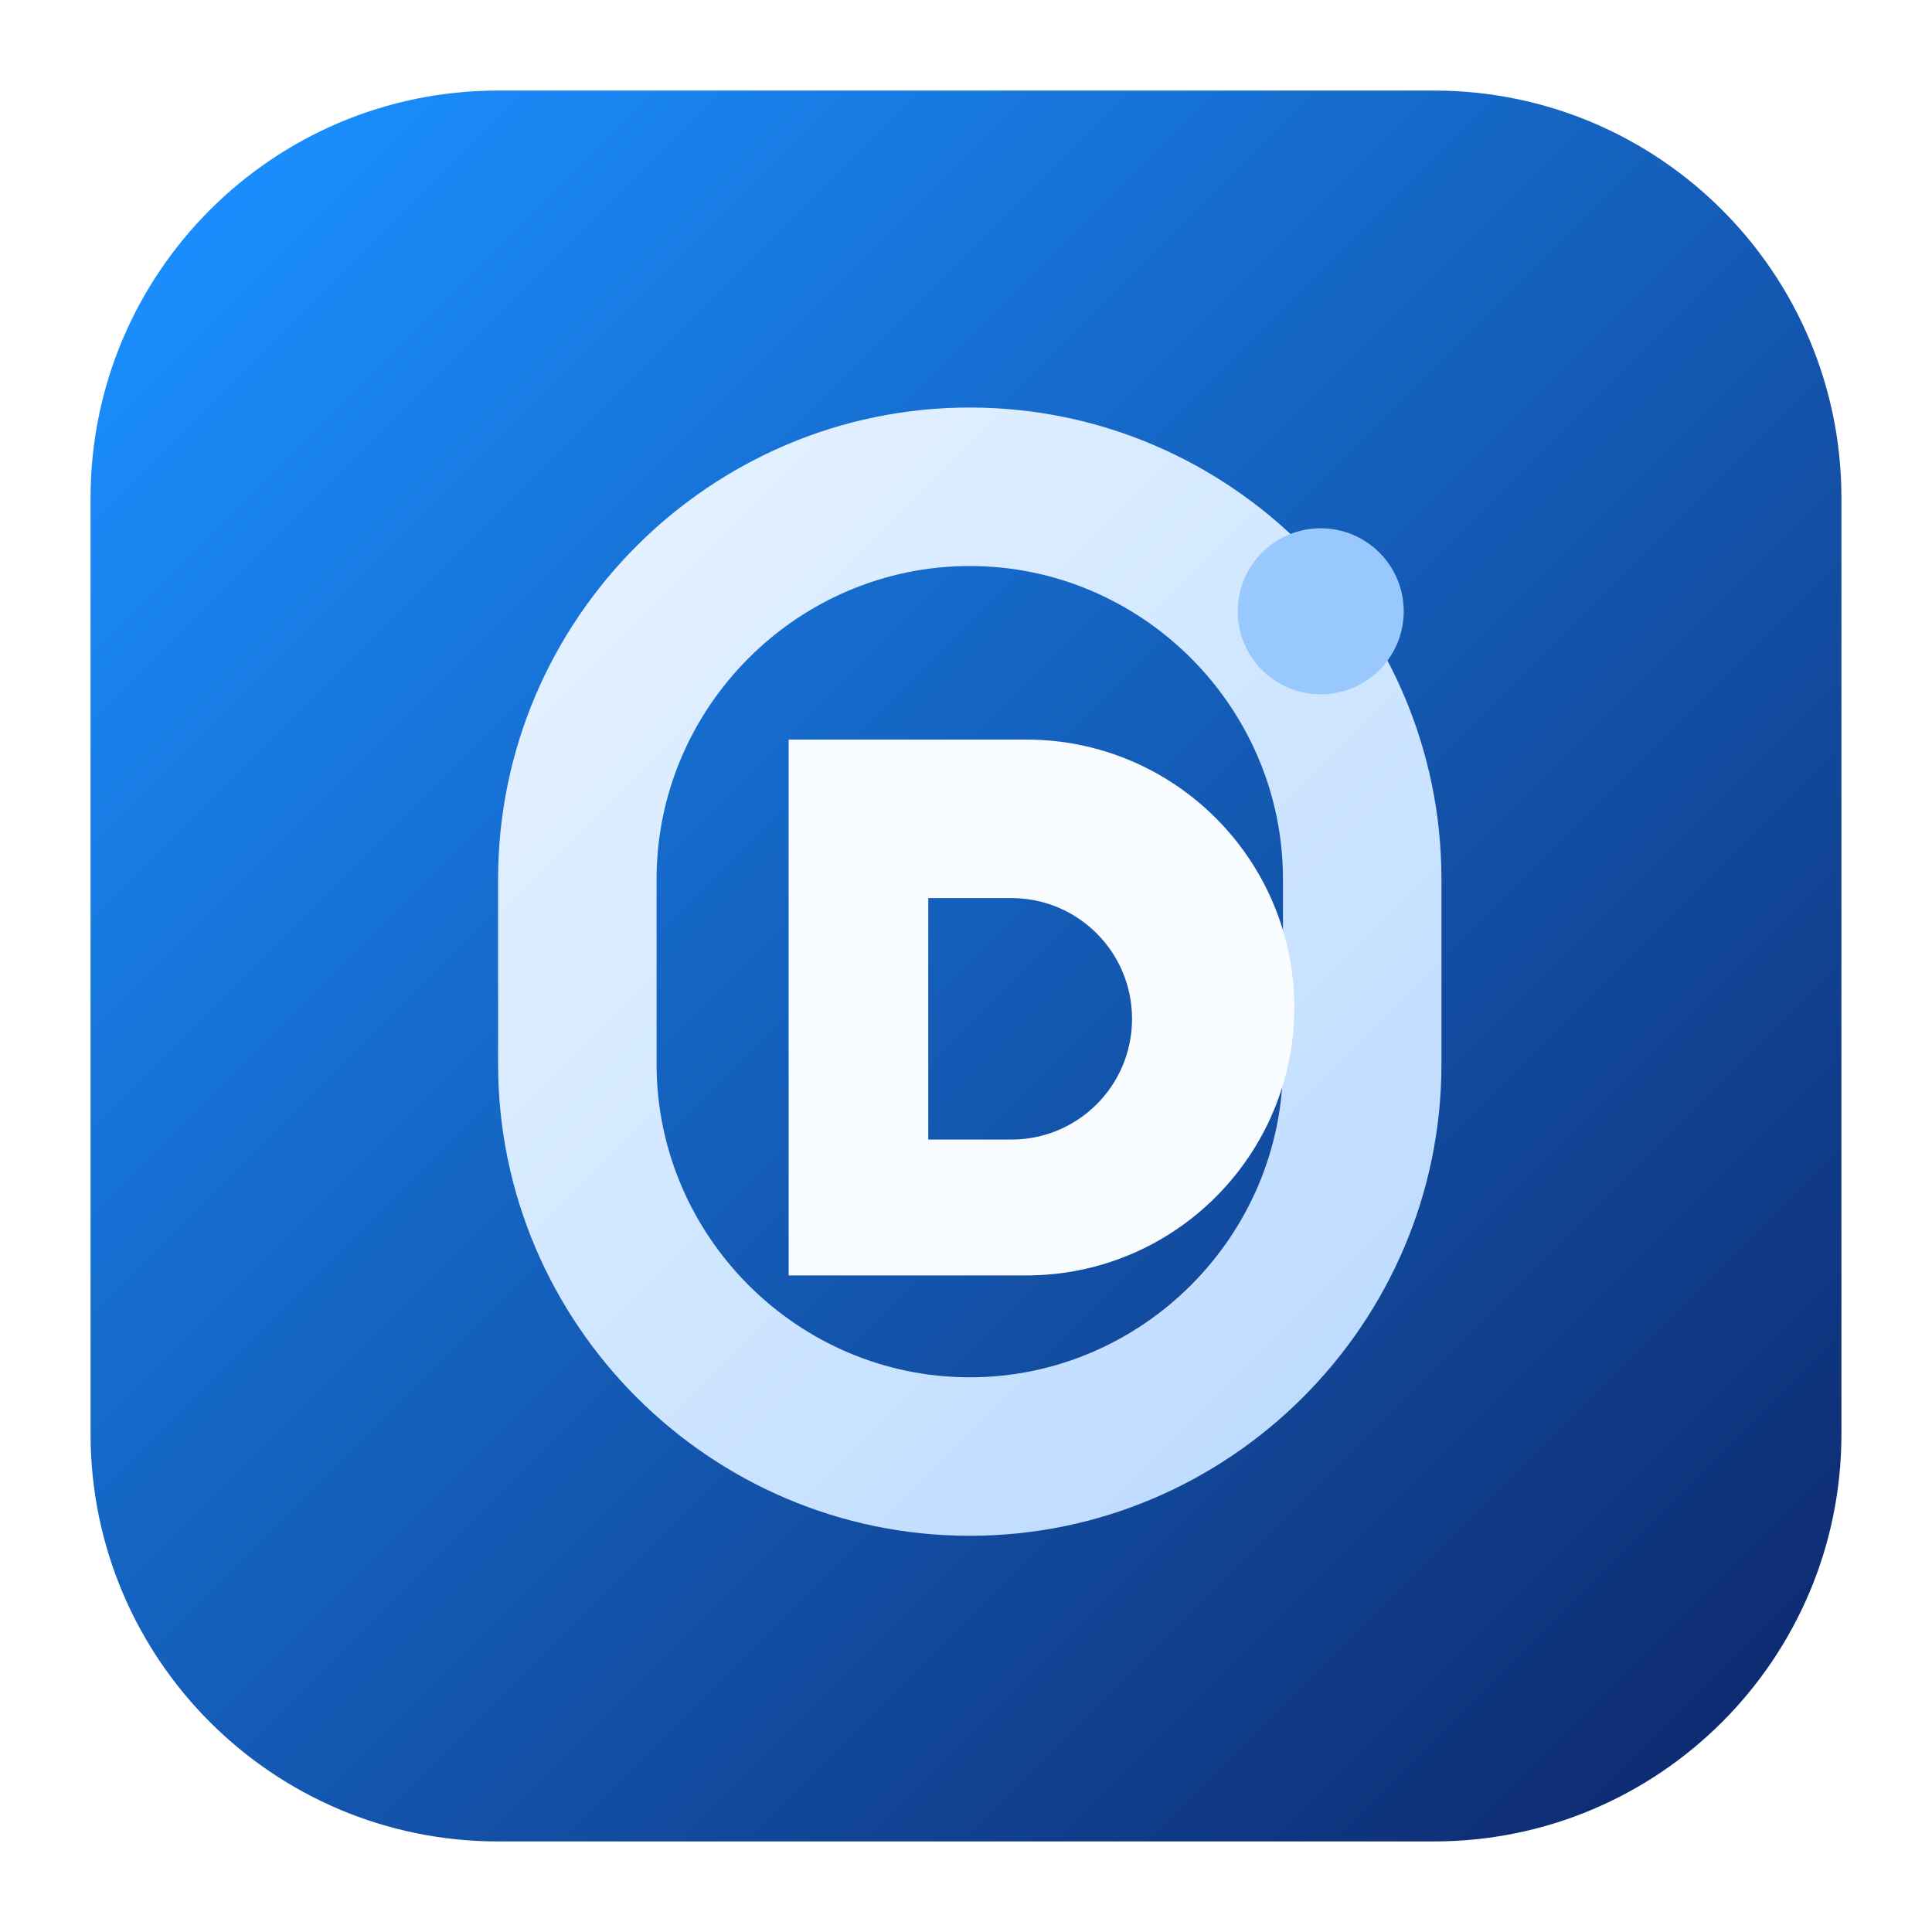
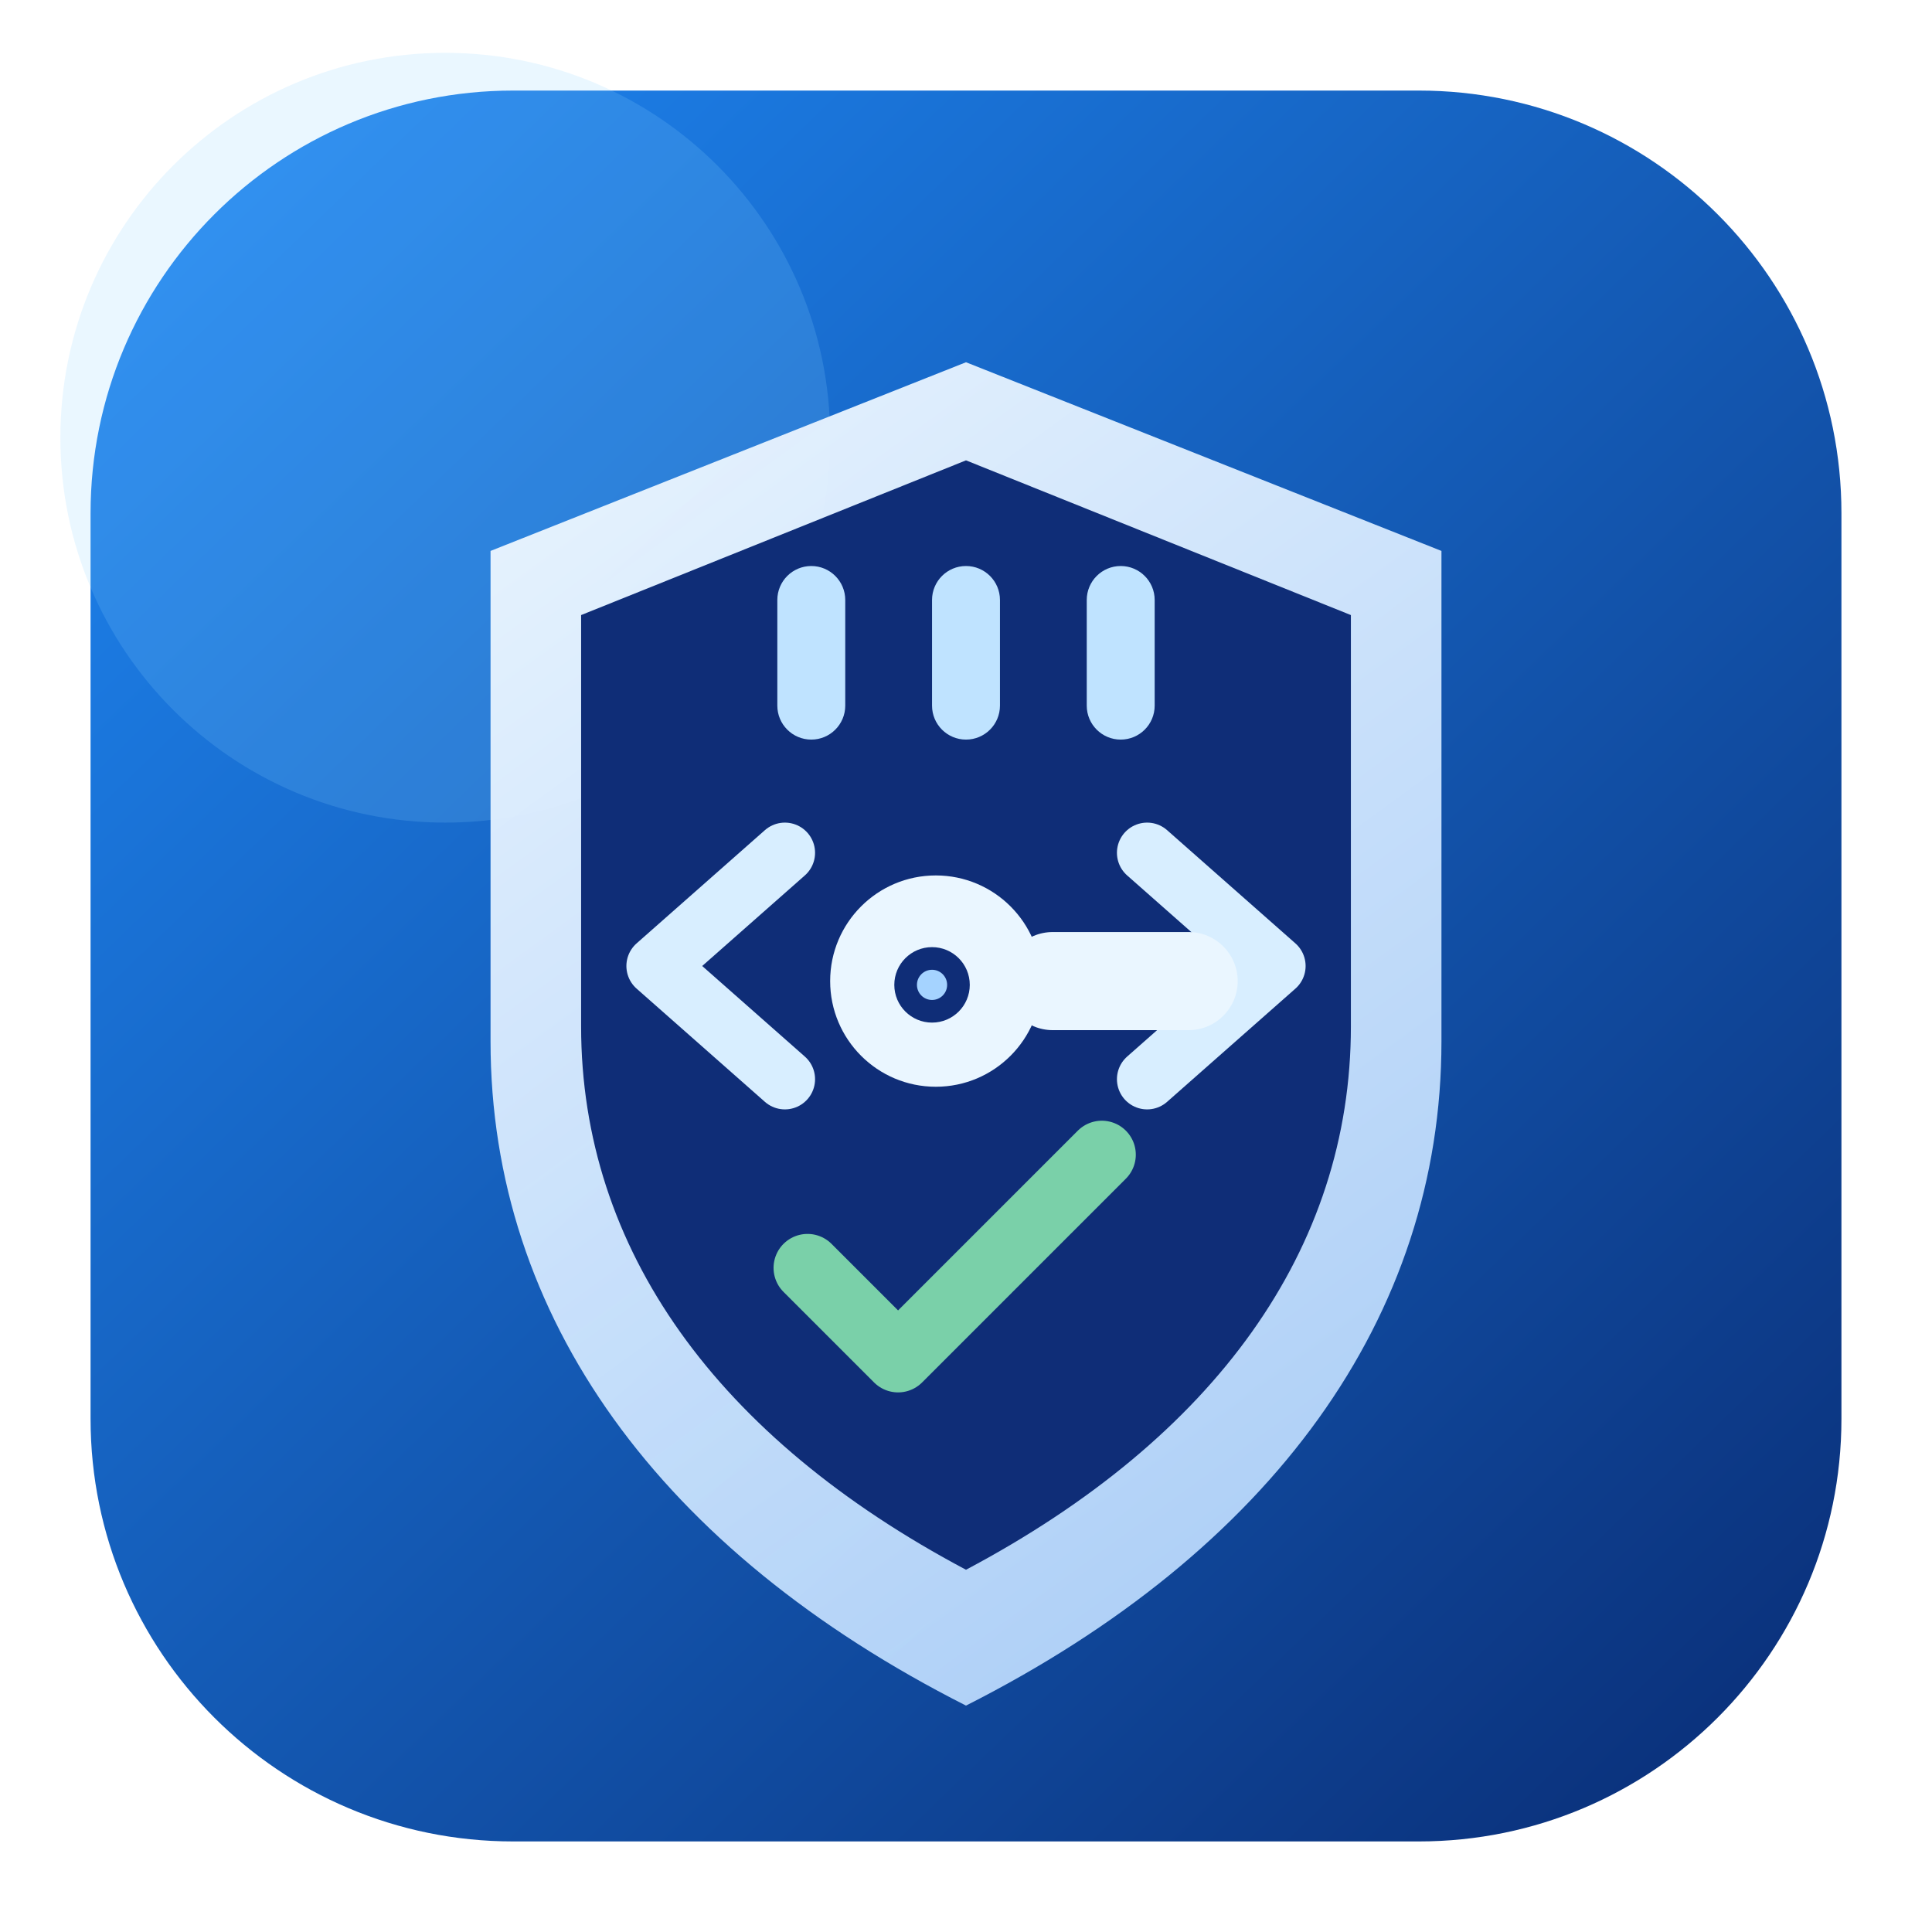
<svg xmlns="http://www.w3.org/2000/svg" width="512" height="512" viewBox="0 0 512 512" fill="none">
  <defs>
-     <linearGradient id="bg" x1="48" y1="48" x2="464" y2="464" gradientUnits="userSpaceOnUse">
-       <stop stop-color="#1A8FFF" />
-       <stop offset="1" stop-color="#0E2A70" />
+     <linearGradient id="bg" x1="36" y1="30" x2="474" y2="484" gradientUnits="userSpaceOnUse">
+       <stop stop-color="#1E86F2" />
+       <stop offset="1" stop-color="#0A2E77" />
    </linearGradient>
-     <linearGradient id="ring" x1="112" y1="112" x2="400" y2="400" gradientUnits="userSpaceOnUse">
-       <stop stop-color="#EAF5FF" />
-       <stop offset="1" stop-color="#B7D8FF" />
+     <linearGradient id="shield" x1="138" y1="108" x2="372" y2="430" gradientUnits="userSpaceOnUse">
+       <stop stop-color="#F0F8FF" stop-opacity="0.96" />
+       <stop offset="1" stop-color="#B7D9FF" stop-opacity="0.92" />
    </linearGradient>
  </defs>
-   <rect x="24" y="24" width="464" height="464" rx="108" fill="url(#bg)" />
-   <path d="M257 108C188.2 108 132 164.2 132 233V282C132 350.8 188.2 407 257 407C325.8 407 382 350.8 382 282V233C382 164.2 325.8 108 257 108ZM257 150C302.6 150 340 187.4 340 233V282C340 327.6 302.6 365 257 365C211.4 365 174 327.6 174 282V233C174 187.4 211.4 150 257 150Z" fill="url(#ring)" />
-   <path d="M209 196H272C311.2 196 343 227.8 343 267C343 306.2 311.2 338 272 338H231V302H268C285.7 302 300 287.7 300 270C300 252.3 285.7 238 268 238H246V338H209V196Z" fill="#F8FCFF" />
-   <circle cx="350" cy="162" r="22" fill="#99C8FF" />
+   <rect x="24" y="24" width="464" height="464" rx="112" fill="url(#bg)" />
+   <circle cx="118" cy="116" r="102" fill="#8FD6FF" fill-opacity="0.18" />
+   <path d="M256 96L382 146V276C382 349 337 411 256 452C175 411 130 349 130 276V146L256 96Z" fill="url(#shield)" />
+   <path d="M256 122L358 163V272C358 331 322 381 256 416C190 381 154 331 154 272V163L256 122Z" fill="#0F2D77" />
+   <rect x="206" y="150" width="18" height="46" rx="9" fill="#BFE3FF" />
+   <rect x="247" y="150" width="18" height="46" rx="9" fill="#BFE3FF" />
+   <rect x="288" y="150" width="18" height="46" rx="9" fill="#BFE3FF" />
+   <path d="M208 226L174 256L208 286" stroke="#D8EEFF" stroke-width="16" stroke-linecap="round" stroke-linejoin="round" />
+   <path d="M304 226L338 256L304 286" stroke="#D8EEFF" stroke-width="16" stroke-linecap="round" stroke-linejoin="round" />
+   <circle cx="248" cy="260" r="28" fill="#EAF6FF" />
+   <rect x="266" y="247" width="62" height="26" rx="13" fill="#EAF6FF" />
+   <circle cx="247" cy="261" r="10" fill="#0F2D77" />
+   <circle cx="247" cy="261" r="4" fill="#A5D3FF" />
+   <path d="M214 336L238 360L292 306" stroke="#7AD0A9" stroke-width="18" stroke-linecap="round" stroke-linejoin="round" />
</svg>
